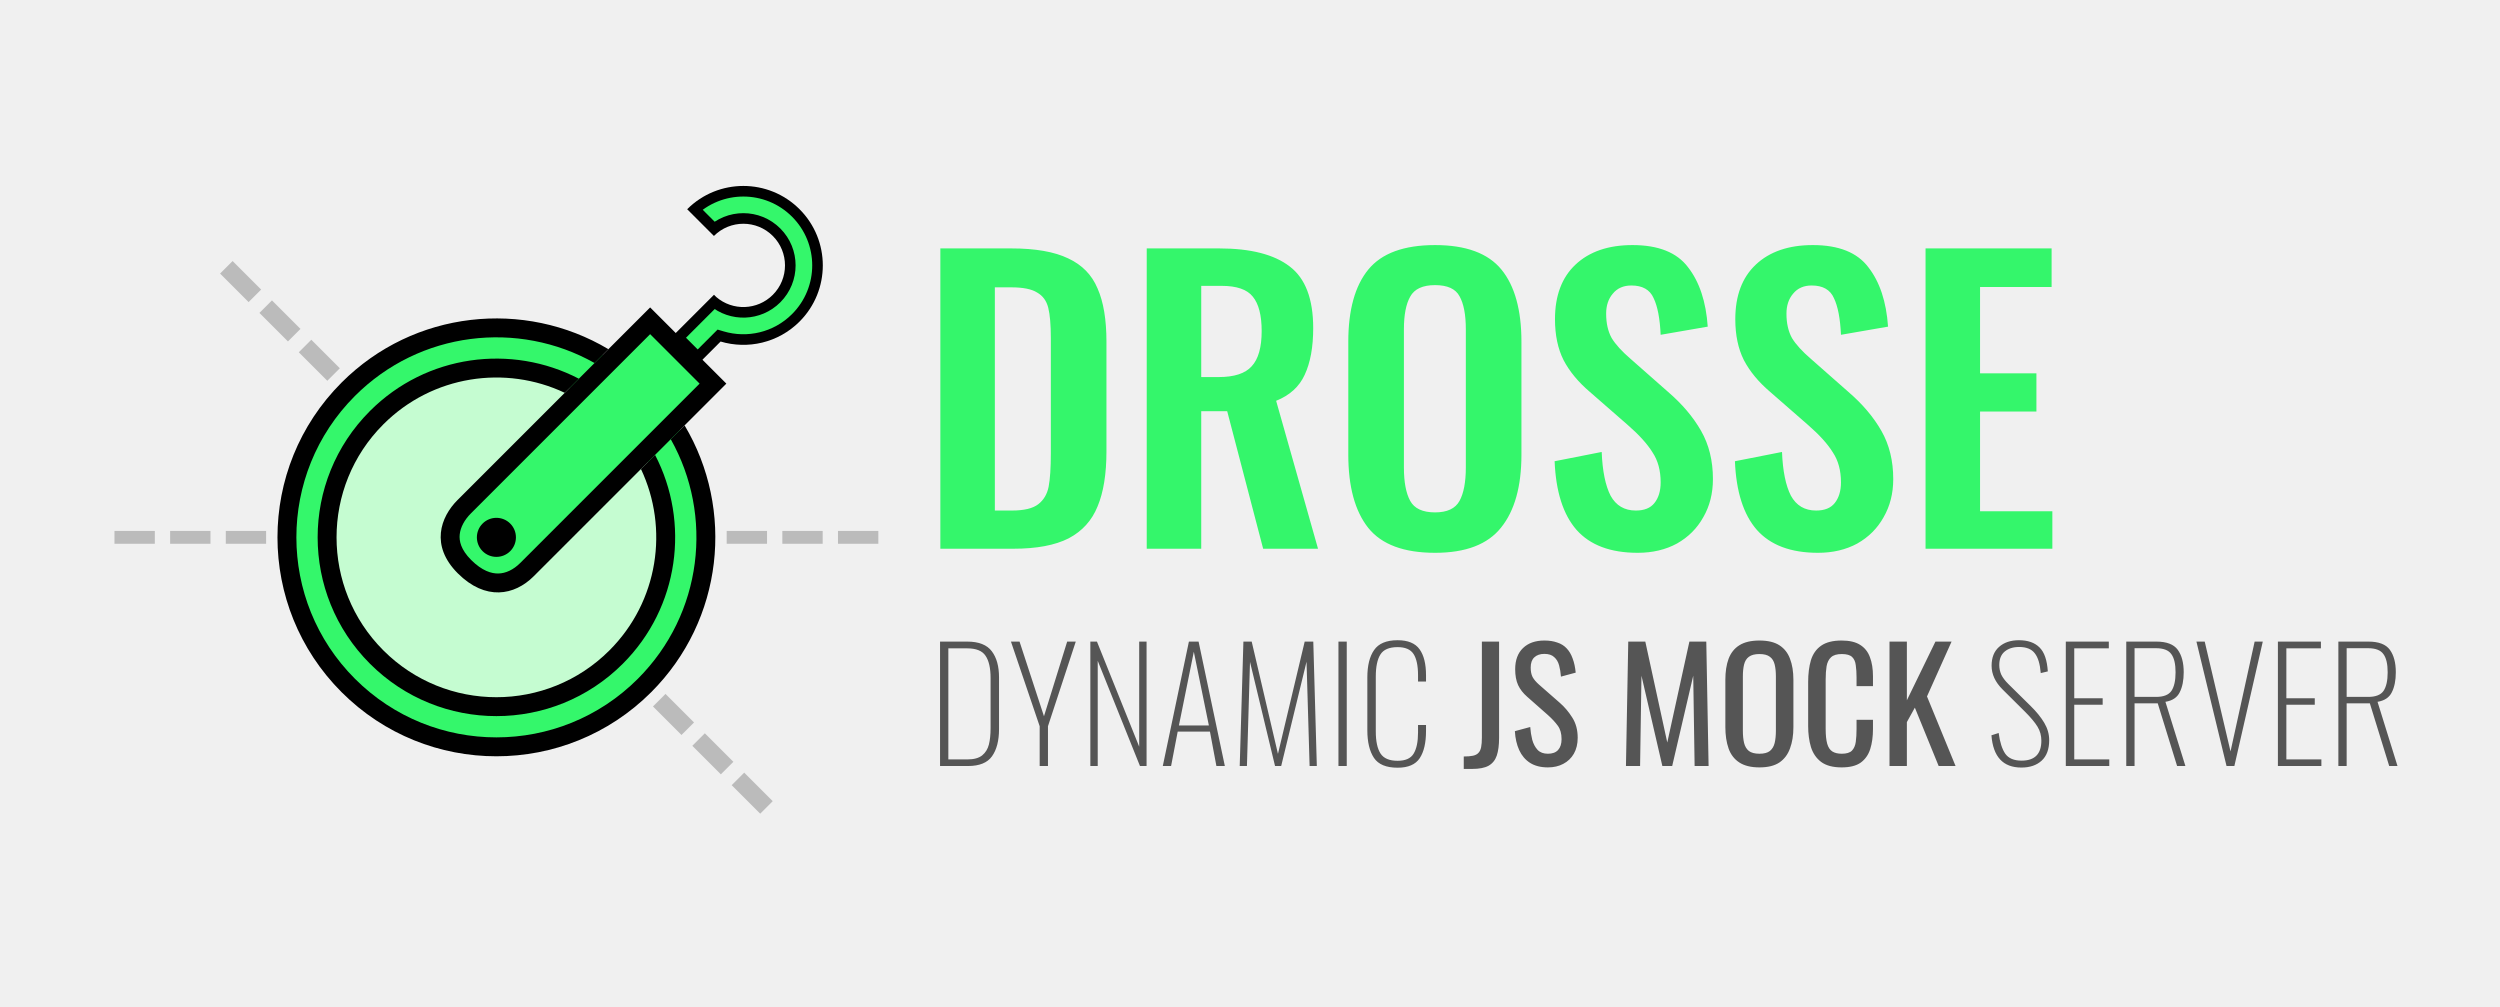
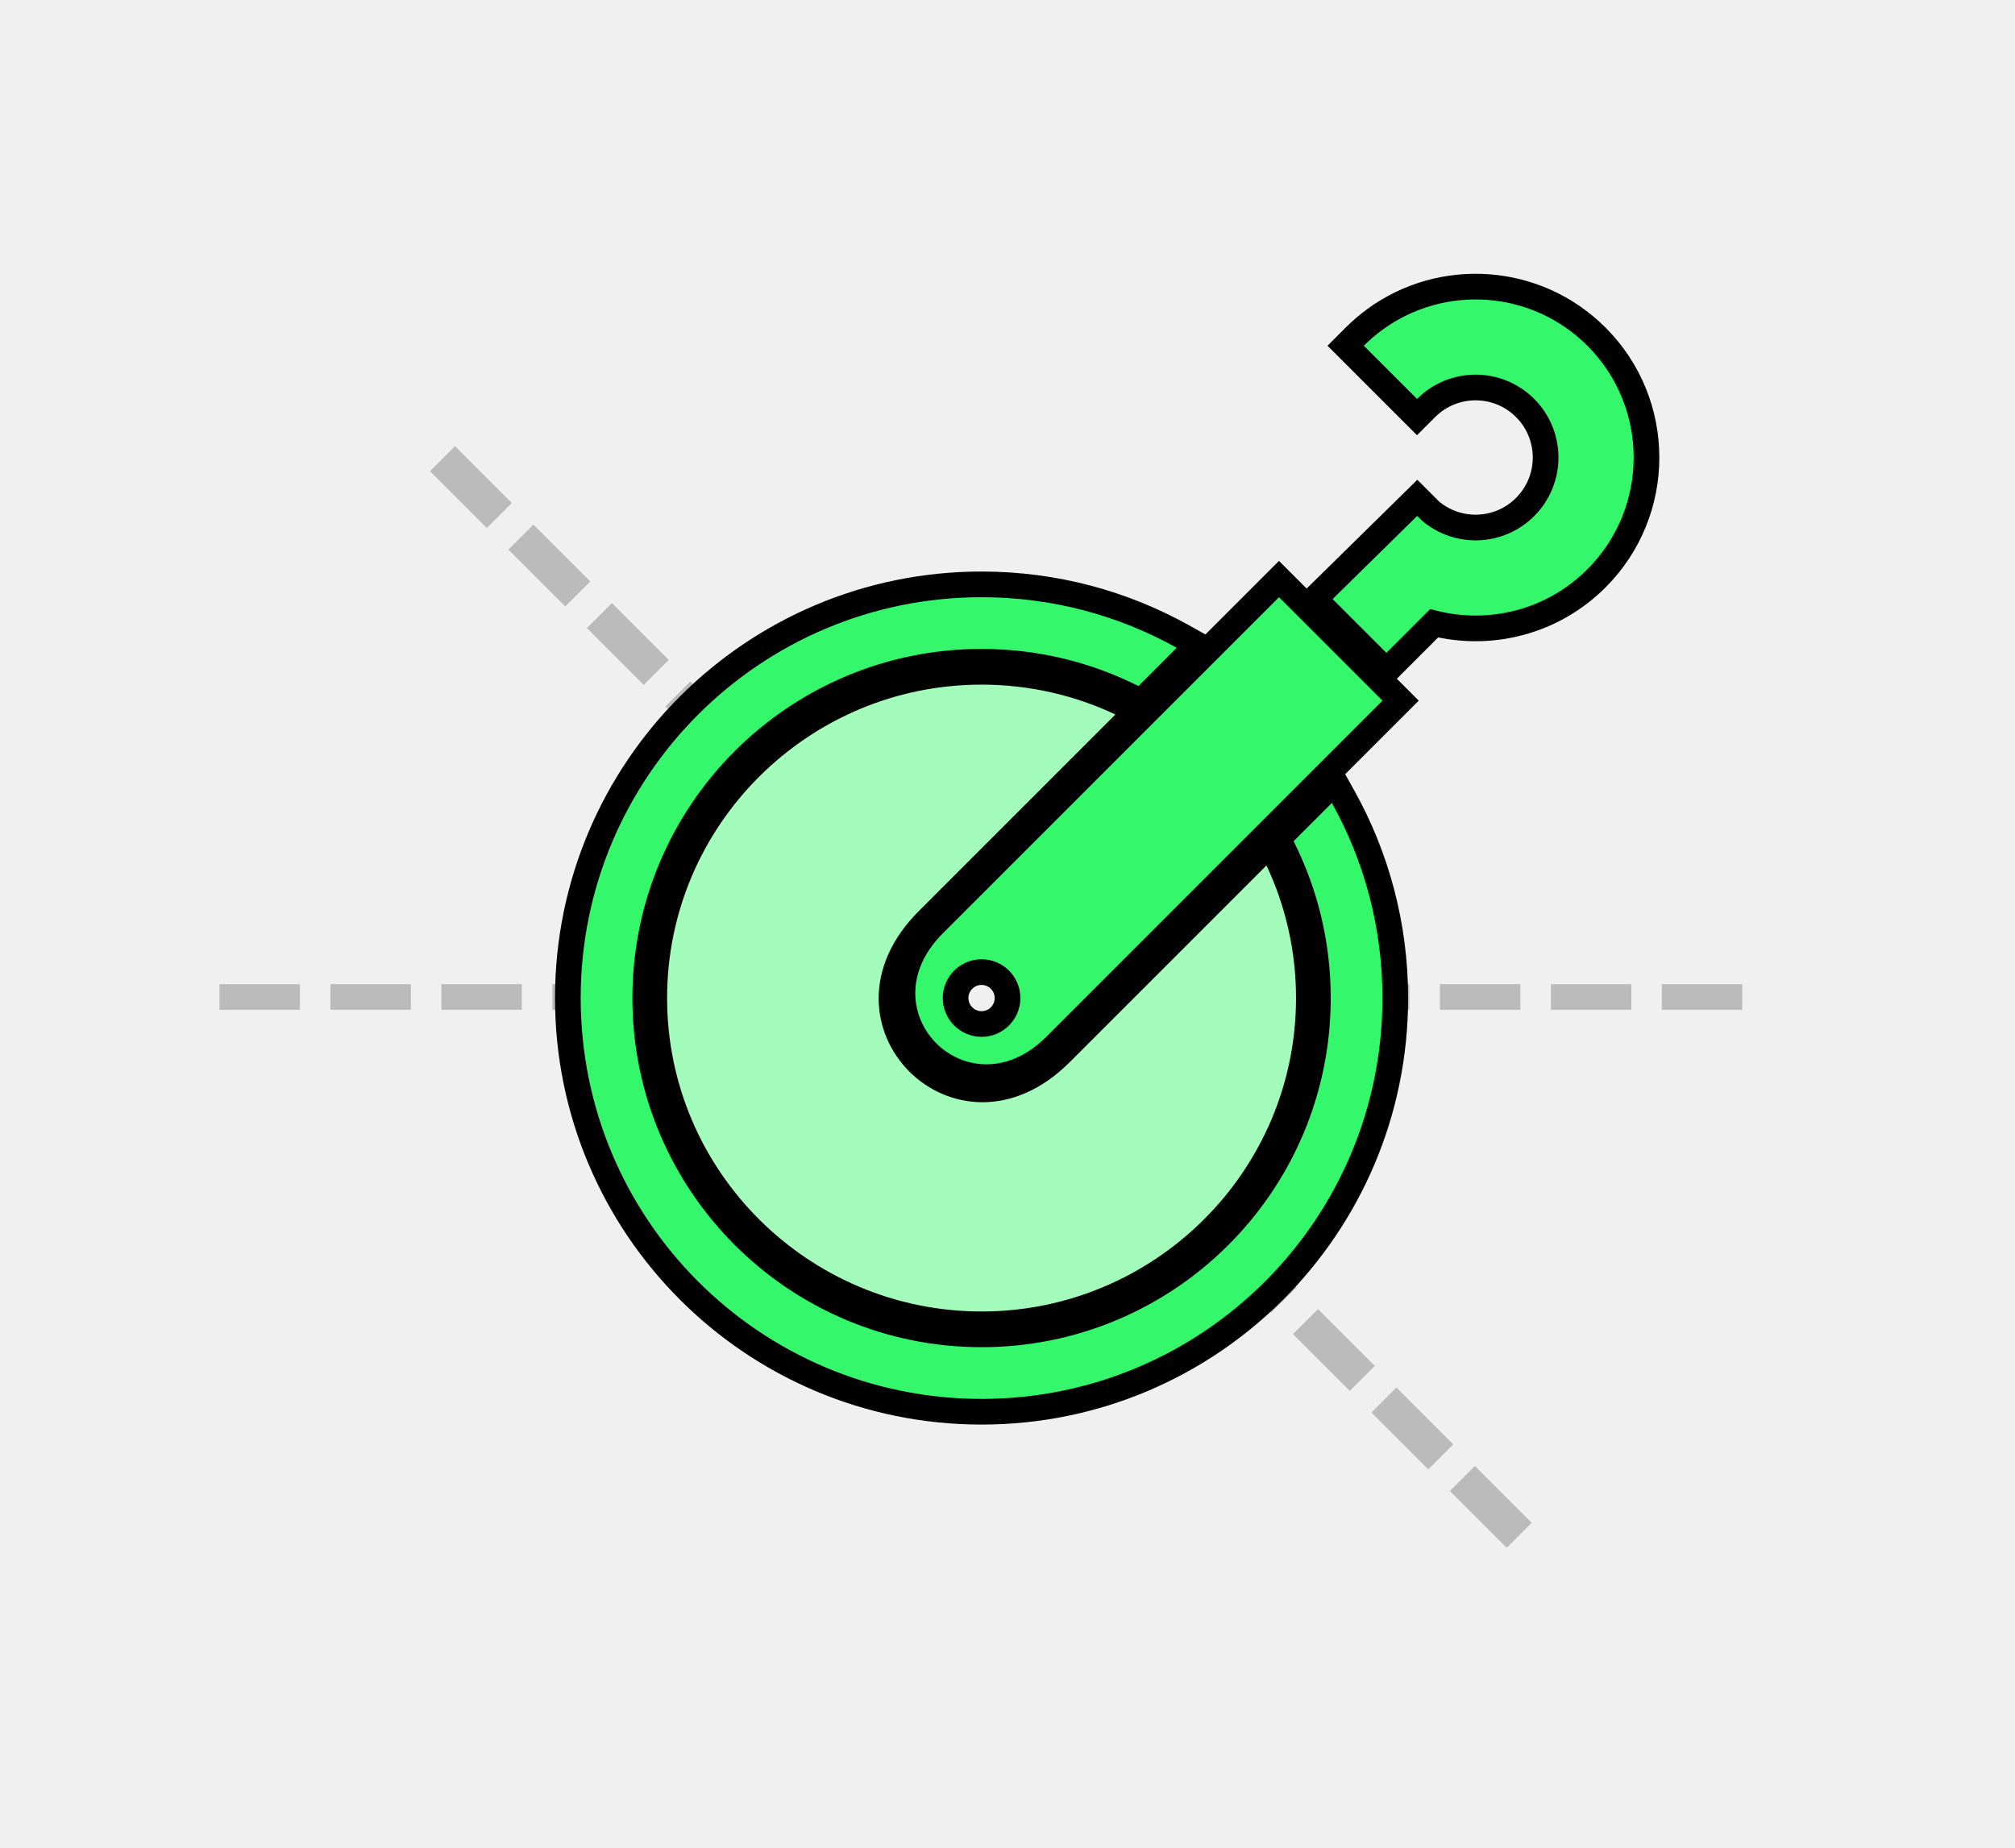
- <svg xmlns="http://www.w3.org/2000/svg" width="472" height="190" viewBox="0 0 472 190" fill="none">
-   <path d="M177.481 121.134H182.614C184.798 121.134 186.345 121.743 187.254 122.961C188.162 124.16 188.617 125.803 188.617 127.891V137.635C188.617 139.839 188.172 141.56 187.283 142.797C186.413 144.015 184.905 144.624 182.759 144.624H177.481V121.134ZM182.672 143.377C183.87 143.377 184.789 143.126 185.427 142.623C186.065 142.101 186.49 141.415 186.703 140.564C186.915 139.714 187.022 138.679 187.022 137.461V128.007C187.022 126.132 186.703 124.73 186.065 123.802C185.446 122.874 184.296 122.41 182.614 122.41H179.047V143.377H182.672ZM196.29 137.113L190.867 121.134H192.491L197.102 135.228L201.481 121.134H203.105L197.856 137.113V144.624H196.29V137.113ZM205.858 121.134H207.105L215.08 140.97V121.134H216.472V144.624H215.225L207.25 124.759V144.624H205.858V121.134ZM224.465 121.134H226.292L231.251 144.624H229.656L228.438 138.128H222.348L221.101 144.624H219.535L224.465 121.134ZM228.235 136.968L225.393 123.048L222.58 136.968H228.235ZM234.754 121.134H236.32L241.279 142.333L246.325 121.134H247.949L248.616 144.624H247.253L246.673 124.933L241.888 144.624H240.728L236.001 124.962L235.421 144.624H234.058L234.754 121.134ZM252.7 121.134H254.266V144.624H252.7V121.134ZM263.867 144.943C261.721 144.943 260.232 144.325 259.401 143.087C258.569 141.831 258.154 140.091 258.154 137.867V127.891C258.154 125.668 258.579 123.947 259.43 122.729C260.28 121.492 261.759 120.873 263.867 120.873C265.819 120.873 267.202 121.444 268.014 122.584C268.826 123.706 269.232 125.339 269.232 127.485V128.674H267.724V127.485C267.724 125.687 267.443 124.353 266.883 123.483C266.322 122.613 265.317 122.178 263.867 122.178C262.281 122.178 261.199 122.642 260.619 123.57C260.039 124.498 259.749 125.881 259.749 127.717V138.099C259.749 139.955 260.048 141.347 260.648 142.275C261.247 143.184 262.32 143.638 263.867 143.638C265.336 143.638 266.341 143.194 266.883 142.304C267.443 141.396 267.724 140.062 267.724 138.302V136.881H269.232V138.041C269.232 140.245 268.835 141.947 268.043 143.145C267.25 144.344 265.858 144.943 263.867 144.943ZM276.357 145.175V142.826C277.073 142.826 277.653 142.778 278.097 142.681C278.542 142.585 278.88 142.411 279.112 142.159C279.364 141.908 279.538 141.55 279.634 141.086C279.731 140.603 279.779 139.994 279.779 139.259V121.134H283.027V139.317C283.027 140.671 282.882 141.782 282.592 142.652C282.302 143.503 281.79 144.141 281.055 144.566C280.321 144.972 279.277 145.175 277.923 145.175H276.357ZM292.243 144.885C290.89 144.885 289.759 144.595 288.85 144.015C287.961 143.435 287.284 142.633 286.82 141.608C286.356 140.584 286.085 139.395 286.008 138.041L288.908 137.258C288.966 138.09 289.092 138.892 289.285 139.665C289.498 140.439 289.836 141.077 290.3 141.579C290.764 142.063 291.412 142.304 292.243 142.304C293.094 142.304 293.732 142.072 294.157 141.608C294.602 141.125 294.824 140.439 294.824 139.549C294.824 138.486 294.582 137.635 294.099 136.997C293.616 136.34 293.007 135.683 292.272 135.025L288.328 131.545C287.555 130.869 286.984 130.134 286.617 129.341C286.25 128.529 286.066 127.534 286.066 126.354C286.066 124.634 286.559 123.3 287.545 122.352C288.531 121.405 289.875 120.931 291.576 120.931C292.504 120.931 293.316 121.057 294.012 121.308C294.727 121.54 295.317 121.908 295.781 122.41C296.264 122.913 296.641 123.551 296.912 124.324C297.202 125.078 297.395 125.968 297.492 126.992L294.708 127.746C294.65 126.973 294.534 126.267 294.36 125.629C294.186 124.972 293.877 124.45 293.432 124.063C293.007 123.657 292.388 123.454 291.576 123.454C290.764 123.454 290.126 123.677 289.662 124.121C289.217 124.547 288.995 125.185 288.995 126.035C288.995 126.751 289.111 127.34 289.343 127.804C289.594 128.268 289.991 128.742 290.532 129.225L294.505 132.705C295.394 133.479 296.177 134.407 296.854 135.489C297.531 136.553 297.869 137.819 297.869 139.288C297.869 140.448 297.627 141.454 297.144 142.304C296.661 143.136 295.994 143.774 295.143 144.218C294.312 144.663 293.345 144.885 292.243 144.885ZM306.98 144.624L307.415 121.134H310.634L314.781 140.187L318.957 121.134H322.147L322.582 144.624H319.943L319.682 127.572L315.709 144.624H313.853L309.909 127.572L309.648 144.624H306.98ZM332.185 144.885C330.6 144.885 329.334 144.576 328.386 143.957C327.439 143.339 326.762 142.459 326.356 141.318C325.95 140.158 325.747 138.805 325.747 137.258V128.355C325.747 126.809 325.95 125.484 326.356 124.382C326.782 123.261 327.458 122.41 328.386 121.83C329.334 121.231 330.6 120.931 332.185 120.931C333.771 120.931 335.027 121.231 335.955 121.83C336.883 122.43 337.55 123.28 337.956 124.382C338.382 125.484 338.594 126.809 338.594 128.355V137.287C338.594 138.815 338.382 140.149 337.956 141.289C337.55 142.43 336.883 143.319 335.955 143.957C335.027 144.576 333.771 144.885 332.185 144.885ZM332.185 142.304C333.055 142.304 333.713 142.13 334.157 141.782C334.602 141.415 334.902 140.912 335.056 140.274C335.211 139.617 335.288 138.853 335.288 137.983V127.688C335.288 126.818 335.211 126.074 335.056 125.455C334.902 124.817 334.602 124.334 334.157 124.005C333.713 123.657 333.055 123.483 332.185 123.483C331.315 123.483 330.648 123.657 330.184 124.005C329.74 124.334 329.44 124.817 329.285 125.455C329.131 126.074 329.053 126.818 329.053 127.688V137.983C329.053 138.853 329.131 139.617 329.285 140.274C329.44 140.912 329.74 141.415 330.184 141.782C330.648 142.13 331.315 142.304 332.185 142.304ZM347.702 144.885C346.04 144.885 344.744 144.537 343.816 143.841C342.908 143.145 342.27 142.208 341.902 141.028C341.554 139.849 341.38 138.534 341.38 137.084V128.79C341.38 127.205 341.554 125.823 341.902 124.643C342.27 123.464 342.908 122.555 343.816 121.917C344.744 121.26 346.04 120.931 347.702 120.931C349.172 120.931 350.332 121.202 351.182 121.743C352.052 122.285 352.671 123.058 353.038 124.063C353.425 125.069 353.618 126.277 353.618 127.688V129.544H350.515V127.891C350.515 127.021 350.467 126.258 350.37 125.6C350.293 124.924 350.061 124.402 349.674 124.034C349.288 123.667 348.64 123.483 347.731 123.483C346.803 123.483 346.127 123.686 345.701 124.092C345.276 124.479 344.996 125.04 344.86 125.774C344.744 126.49 344.686 127.331 344.686 128.297V137.606C344.686 138.786 344.783 139.723 344.976 140.419C345.17 141.096 345.489 141.579 345.933 141.869C346.378 142.159 346.977 142.304 347.731 142.304C348.621 142.304 349.259 142.111 349.645 141.724C350.032 141.318 350.274 140.767 350.37 140.071C350.467 139.375 350.515 138.563 350.515 137.635V135.895H353.618V137.635C353.618 139.066 353.444 140.332 353.096 141.434C352.748 142.517 352.149 143.368 351.298 143.986C350.448 144.586 349.249 144.885 347.702 144.885ZM356.74 144.624V121.134H360.017V132.212L365.411 121.134H368.456L363.816 131.487L369.21 144.624H366.02L361.525 133.604L360.017 136.33V144.624H356.74ZM381.639 144.914C378.178 144.914 376.293 142.884 375.984 138.824L377.347 138.389C377.579 140.129 377.994 141.434 378.594 142.304C379.212 143.174 380.237 143.609 381.668 143.609C384.162 143.609 385.409 142.353 385.409 139.839C385.409 138.873 385.167 137.993 384.684 137.2C384.2 136.408 383.427 135.48 382.364 134.416L378.072 130.153C376.699 128.781 376.013 127.292 376.013 125.687C376.013 124.16 376.477 122.981 377.405 122.149C378.352 121.299 379.609 120.873 381.175 120.873C382.857 120.873 384.152 121.328 385.061 122.236C385.969 123.126 386.491 124.634 386.627 126.76L385.293 127.079C385.157 125.359 384.78 124.112 384.162 123.338C383.562 122.546 382.576 122.149 381.204 122.149C380.082 122.149 379.174 122.439 378.478 123.019C377.801 123.58 377.463 124.431 377.463 125.571C377.463 126.19 377.588 126.789 377.84 127.369C378.11 127.93 378.555 128.52 379.174 129.138L383.408 133.314C384.49 134.378 385.341 135.431 385.96 136.475C386.578 137.519 386.888 138.612 386.888 139.752C386.888 141.454 386.414 142.739 385.467 143.609C384.519 144.479 383.243 144.914 381.639 144.914ZM390.024 121.134H398.144V122.41H391.619V131.835H396.984V133.053H391.619V143.377H398.231V144.624H390.024V121.134ZM401.438 121.134H407.122C409.055 121.134 410.399 121.647 411.153 122.671C411.907 123.696 412.284 125.117 412.284 126.934C412.284 128.462 412.032 129.718 411.53 130.704C411.046 131.69 410.147 132.29 408.833 132.502L412.603 144.624H411.037L407.383 132.792H403.004V144.624H401.438V121.134ZM407.064 131.574C408.475 131.574 409.442 131.197 409.964 130.443C410.486 129.67 410.747 128.5 410.747 126.934C410.747 125.349 410.476 124.199 409.935 123.483C409.413 122.749 408.446 122.381 407.035 122.381H403.004V131.574H407.064ZM414.685 121.134H416.251L421.123 141.869L425.676 121.134H427.213L421.848 144.624H420.369L414.685 121.134ZM430.069 121.134H438.189V122.41H431.664V131.835H437.029V133.053H431.664V143.377H438.276V144.624H430.069V121.134ZM441.483 121.134H447.167C449.1 121.134 450.444 121.647 451.198 122.671C451.952 123.696 452.329 125.117 452.329 126.934C452.329 128.462 452.077 129.718 451.575 130.704C451.091 131.69 450.192 132.29 448.878 132.502L452.648 144.624H451.082L447.428 132.792H443.049V144.624H441.483V121.134ZM447.109 131.574C448.52 131.574 449.487 131.197 450.009 130.443C450.531 129.67 450.792 128.5 450.792 126.934C450.792 125.349 450.521 124.199 449.98 123.483C449.458 122.749 448.491 122.381 447.08 122.381H443.049V131.574H447.109Z" fill="#555555" />
-   <path d="M177.538 46.9H190.908C195.481 46.9 199.075 47.53 201.688 48.79C204.301 50.004 206.145 51.894 207.218 54.46C208.338 56.98 208.898 60.34 208.898 64.54V85.19C208.898 89.484 208.338 92.96 207.218 95.62C206.145 98.28 204.325 100.287 201.758 101.64C199.191 102.947 195.715 103.6 191.328 103.6H177.538V46.9ZM191.048 96.39C193.335 96.39 194.991 95.994 196.018 95.2C197.045 94.407 197.698 93.31 197.978 91.91C198.258 90.464 198.398 88.34 198.398 85.54V63.84C198.398 61.32 198.235 59.407 197.908 58.1C197.581 56.794 196.881 55.837 195.808 55.23C194.781 54.577 193.148 54.25 190.908 54.25H187.828V96.39H191.048ZM216.503 46.9H230.153C236.126 46.9 240.583 48.044 243.523 50.33C246.463 52.57 247.933 56.444 247.933 61.95C247.933 65.544 247.396 68.484 246.323 70.77C245.296 73.01 243.5 74.644 240.933 75.67L248.843 103.6H238.483L231.693 77.63H226.793V103.6H216.503V46.9ZM230.083 71.19C233.023 71.19 235.1 70.514 236.313 69.16C237.573 67.807 238.203 65.59 238.203 62.51C238.203 59.524 237.643 57.354 236.523 56C235.45 54.647 233.49 53.97 230.643 53.97H226.793V71.19H230.083ZM270.938 104.37C265.058 104.37 260.858 102.807 258.338 99.68C255.818 96.507 254.558 91.887 254.558 85.82V64.54C254.558 58.52 255.818 53.97 258.338 50.89C260.858 47.81 265.058 46.27 270.938 46.27C276.771 46.27 280.948 47.81 283.468 50.89C285.988 53.97 287.248 58.52 287.248 64.54V85.82C287.248 91.84 285.964 96.437 283.398 99.61C280.878 102.784 276.724 104.37 270.938 104.37ZM270.938 96.74C273.224 96.74 274.764 96.017 275.558 94.57C276.351 93.124 276.748 91.024 276.748 88.27V62.16C276.748 59.407 276.351 57.33 275.558 55.93C274.811 54.53 273.271 53.83 270.938 53.83C268.604 53.83 267.041 54.554 266.248 56C265.454 57.4 265.058 59.454 265.058 62.16V88.27C265.058 91.024 265.454 93.124 266.248 94.57C267.041 96.017 268.604 96.74 270.938 96.74ZM309.191 104.37C304.058 104.37 300.208 102.924 297.641 100.03C295.121 97.137 293.745 92.82 293.511 87.08L302.401 85.33C302.541 88.924 303.101 91.677 304.081 93.59C305.108 95.457 306.695 96.39 308.841 96.39C310.428 96.39 311.595 95.924 312.341 94.99C313.135 94.01 313.531 92.704 313.531 91.07C313.531 88.83 313.018 86.94 311.991 85.4C311.011 83.814 309.448 82.087 307.301 80.22L300.161 73.99C297.968 72.124 296.311 70.117 295.191 67.97C294.118 65.824 293.581 63.257 293.581 60.27C293.581 55.837 294.865 52.407 297.431 49.98C300.045 47.507 303.638 46.27 308.211 46.27C313.111 46.27 316.611 47.67 318.711 50.47C320.858 53.224 322.095 56.957 322.421 61.67L313.531 63.21C313.391 60.13 312.948 57.82 312.201 56.28C311.501 54.694 310.101 53.9 308.001 53.9C306.508 53.9 305.341 54.414 304.501 55.44C303.661 56.42 303.241 57.68 303.241 59.22C303.241 61.04 303.591 62.58 304.291 63.84C305.038 65.054 306.228 66.36 307.861 67.76L314.931 73.99C317.591 76.277 319.668 78.727 321.161 81.34C322.655 83.954 323.401 86.987 323.401 90.44C323.401 93.147 322.795 95.55 321.581 97.65C320.415 99.75 318.758 101.407 316.611 102.62C314.465 103.787 311.991 104.37 309.191 104.37ZM343.234 104.37C338.101 104.37 334.251 102.924 331.684 100.03C329.164 97.137 327.787 92.82 327.554 87.08L336.444 85.33C336.584 88.924 337.144 91.677 338.124 93.59C339.151 95.457 340.737 96.39 342.884 96.39C344.471 96.39 345.637 95.924 346.384 94.99C347.177 94.01 347.574 92.704 347.574 91.07C347.574 88.83 347.061 86.94 346.034 85.4C345.054 83.814 343.491 82.087 341.344 80.22L334.204 73.99C332.011 72.124 330.354 70.117 329.234 67.97C328.161 65.824 327.624 63.257 327.624 60.27C327.624 55.837 328.907 52.407 331.474 49.98C334.087 47.507 337.681 46.27 342.254 46.27C347.154 46.27 350.654 47.67 352.754 50.47C354.901 53.224 356.137 56.957 356.464 61.67L347.574 63.21C347.434 60.13 346.991 57.82 346.244 56.28C345.544 54.694 344.144 53.9 342.044 53.9C340.551 53.9 339.384 54.414 338.544 55.44C337.704 56.42 337.284 57.68 337.284 59.22C337.284 61.04 337.634 62.58 338.334 63.84C339.081 65.054 340.271 66.36 341.904 67.76L348.974 73.99C351.634 76.277 353.711 78.727 355.204 81.34C356.697 83.954 357.444 86.987 357.444 90.44C357.444 93.147 356.837 95.55 355.624 97.65C354.457 99.75 352.801 101.407 350.654 102.62C348.507 103.787 346.034 104.37 343.234 104.37ZM363.544 46.9H387.344V54.18H373.834V70.49H384.474V77.7H373.834V96.53H387.484V103.6H363.544V46.9Z" fill="#34F66B" />
-   <path fill-rule="evenodd" clip-rule="evenodd" d="M43.917 49.281L49.301 54.666L46.934 57.033L41.549 51.649L43.917 49.281ZM48.979 59.079L54.364 64.463L56.731 62.096L51.347 56.711L48.979 59.079ZM58.776 64.141L56.409 66.508L61.794 71.893L64.162 69.526L58.776 64.141ZM66.207 71.571L63.839 73.939L69.224 79.323L71.592 76.956L66.207 71.571ZM73.637 79.001L71.269 81.369L76.654 86.754L79.022 84.386L73.637 79.001ZM81.067 86.431L78.699 88.799L84.084 94.184L86.452 91.816L81.067 86.431ZM88.497 93.861L86.129 96.229L91.514 101.614L93.882 99.246L88.497 93.861ZM95.927 101.291L93.559 103.659L98.944 109.044L101.312 106.676L95.927 101.291ZM103.357 108.722L100.99 111.089L106.375 116.474L108.742 114.106L103.357 108.722ZM110.787 116.152L108.42 118.519L113.805 123.904L116.172 121.537L110.787 116.152ZM118.217 123.582L115.85 125.949L121.235 131.334L123.602 128.967L118.217 123.582ZM125.647 131.012L123.28 133.379L128.665 138.764L131.032 136.397L125.647 131.012ZM133.077 138.442L130.71 140.809L136.095 146.194L138.462 143.827L133.077 138.442ZM140.508 145.872L138.14 148.239L143.525 153.624L145.892 151.257L140.508 145.872Z" fill="#BBBBBB" />
-   <path fill-rule="evenodd" clip-rule="evenodd" d="M21.613 102.665L29.229 102.665V100.24L21.613 100.24L21.613 102.665ZM32.121 100.24L32.121 102.665L39.736 102.665L39.736 100.24L32.121 100.24ZM42.629 100.24V102.665L50.244 102.665L50.244 100.24L42.629 100.24ZM53.136 100.24V102.665L60.752 102.665V100.24L53.136 100.24ZM63.644 100.24L63.644 102.665L71.26 102.665V100.24L63.644 100.24ZM74.152 100.24L74.152 102.665L81.767 102.665V100.24L74.152 100.24ZM84.659 100.24L84.659 102.665L92.275 102.665V100.24L84.659 100.24ZM95.167 100.24V102.665L102.783 102.665V100.24L95.167 100.24ZM105.675 100.24V102.665L113.29 102.665V100.24L105.675 100.24ZM116.183 100.24V102.665L123.798 102.665V100.24L116.183 100.24ZM126.69 100.24V102.665L134.306 102.665V100.24L126.69 100.24ZM137.198 100.24V102.665L144.814 102.665V100.24L137.198 100.24ZM147.706 100.24V102.665L155.321 102.665V100.24L147.706 100.24ZM158.213 100.24V102.665L165.829 102.665V100.24L158.213 100.24Z" fill="#BBBBBB" />
-   <circle cx="93.721" cy="101.453" r="36.86" fill="#C5FCD1" />
-   <path fill-rule="evenodd" clip-rule="evenodd" d="M65.234 74.32L58.059 84.286L53.674 95.447L53.674 108.203L58.258 118.767L64.636 129.131L78.189 138.698L93.137 141.688L108.484 138.299L121.44 130.526L130.209 116.574L133.996 100.829L130.807 86.08L127.419 79.502L134.395 72.526L130.807 67.743L136.188 63.358H145.467L151.803 59.301L154.405 49.853L152.312 41.536L142.412 35.992L135 36.784L131.549 39.726L135 42.498L142.129 41.536L147.277 44.421L149.427 51.606L147.277 55.623L142.751 58.848L136.641 58.169L134.395 56.706L131.928 59.635L127.419 63.358L122.636 60.767L115.66 67.743L104.1 63.358L91.942 61.564L79.584 62.76L70.814 68.739L65.234 74.32ZM72.01 78.705L65.832 84.884L61.646 95.447L63.041 109.598L66.23 117.97L73.007 124.746L83.172 132.121L95.131 133.715L108.684 130.128L115.66 125.543L122.436 116.375L125.227 107.207L125.825 95.447L122.038 86.478L118.251 87.873L98.12 108.004L93.137 109.399L88.354 107.406L85.564 104.616L85.763 98.437L93.935 90.265L109.88 74.32L104.498 71.729L96.526 69.736L83.57 71.131L72.01 78.705Z" fill="#34F76B" />
-   <mask id="path-7-inside-1" fill="white">
-     <path fill-rule="evenodd" clip-rule="evenodd" d="M135.232 56.079C138.321 58.73 142.98 58.593 145.906 55.667C148.976 52.596 148.976 47.618 145.906 44.548C142.836 41.478 137.858 41.478 134.787 44.548L129.74 39.501C135.598 33.643 145.096 33.643 150.953 39.501C156.811 45.359 156.811 54.856 150.953 60.714C146.919 64.749 141.159 66.004 136.05 64.482L131.728 68.804L126.689 63.765L129.74 60.714L134.787 55.667L134.804 55.651L135.232 56.079Z" />
-   </mask>
-   <path d="M145.906 55.667L144.492 54.252L145.906 55.667ZM135.232 56.079L133.818 57.493L133.872 57.547L133.93 57.597L135.232 56.079ZM145.906 44.548L144.492 45.962L144.492 45.962L145.906 44.548ZM134.787 44.548L133.373 45.962L134.787 47.377L136.202 45.962L134.787 44.548ZM129.74 39.501L128.326 38.087L126.911 39.501L128.326 40.915L129.74 39.501ZM150.953 39.501L152.368 38.087L152.368 38.087L150.953 39.501ZM150.953 60.714L149.539 59.3L150.953 60.714ZM136.05 64.482L136.621 62.565L135.478 62.225L134.635 63.068L136.05 64.482ZM131.728 68.804L130.313 70.218L131.728 71.632L133.142 70.218L131.728 68.804ZM126.689 63.765L125.275 62.351L123.861 63.765L125.275 65.179L126.689 63.765ZM129.74 60.714L128.326 59.3L128.326 59.3L129.74 60.714ZM134.787 55.667L136.202 57.081L134.787 55.667ZM134.804 55.651L136.218 54.236L134.804 52.822L133.389 54.236L134.804 55.651ZM144.492 54.252C142.311 56.434 138.836 56.537 136.535 54.561L133.93 57.597C137.806 60.924 143.649 60.752 147.32 57.081L144.492 54.252ZM144.492 45.962C146.781 48.252 146.781 51.963 144.492 54.252L147.32 57.081C151.172 53.23 151.172 46.985 147.32 43.134L144.492 45.962ZM136.202 45.962C138.491 43.673 142.203 43.673 144.492 45.962L147.32 43.134C143.469 39.283 137.225 39.283 133.373 43.134L136.202 45.962ZM128.326 40.915L133.373 45.962L136.202 43.134L131.154 38.087L128.326 40.915ZM152.368 38.087C145.729 31.447 134.965 31.447 128.326 38.087L131.154 40.915C136.231 35.838 144.462 35.838 149.539 40.915L152.368 38.087ZM152.368 62.128C159.007 55.489 159.007 44.725 152.368 38.087L149.539 40.915C154.616 45.992 154.616 54.223 149.539 59.3L152.368 62.128ZM135.478 66.399C141.263 68.123 147.794 66.703 152.368 62.128L149.539 59.3C146.045 62.794 141.054 63.886 136.621 62.565L135.478 66.399ZM134.635 63.068L130.313 67.39L133.142 70.218L137.464 65.896L134.635 63.068ZM133.142 67.39L128.103 62.351L125.275 65.179L130.313 70.218L133.142 67.39ZM128.103 65.179L131.154 62.128L128.326 59.3L125.275 62.351L128.103 65.179ZM133.373 54.252L128.326 59.3L131.154 62.128L136.202 57.081L133.373 54.252ZM136.202 57.081L136.218 57.065L133.389 54.236L133.373 54.252L136.202 57.081ZM133.389 57.065L133.818 57.493L136.646 54.665L136.218 54.236L133.389 57.065Z" fill="black" mask="url(#path-7-inside-1)" />
-   <path d="M96.327 98.847C97.767 100.286 97.767 102.62 96.327 104.059C94.888 105.499 92.554 105.499 91.115 104.059C89.675 102.62 89.675 100.286 91.115 98.847C92.554 97.407 94.888 97.407 96.327 98.847Z" fill="black" />
-   <path fill-rule="evenodd" clip-rule="evenodd" d="M126.638 82.922C134.752 97.317 132.681 115.901 120.425 128.157C105.677 142.905 81.765 142.905 67.017 128.157C52.269 113.409 52.269 89.497 67.017 74.749C79.273 62.493 97.857 60.422 112.252 68.536L114.864 65.924C98.995 56.465 78.153 58.565 64.493 72.225C48.351 88.367 48.351 114.539 64.493 130.681C80.635 146.823 106.807 146.823 122.949 130.681C136.609 117.021 138.709 96.179 129.25 80.31L126.638 82.922Z" fill="black" />
-   <path fill-rule="evenodd" clip-rule="evenodd" d="M121.012 88.548C126.307 99.747 124.324 113.531 115.062 122.794C103.275 134.58 84.166 134.58 72.38 122.794C60.594 111.007 60.594 91.898 72.38 80.112C81.642 70.85 95.427 68.867 106.626 74.162L109.289 71.499C96.573 64.885 80.53 66.915 69.856 77.588C56.676 90.768 56.676 112.137 69.856 125.317C83.036 138.497 104.405 138.497 117.585 125.317C128.259 114.644 130.289 98.601 123.675 85.885L121.012 88.548Z" fill="black" />
-   <path fill-rule="evenodd" clip-rule="evenodd" d="M88.896 96.939C87.701 98.135 86.928 99.559 86.792 100.921C86.672 102.125 86.992 103.759 88.95 105.717C91.021 107.788 92.796 108.307 94.105 108.276C95.47 108.244 96.915 107.597 98.234 106.278L132.084 72.428L122.746 63.089L88.896 96.939ZM137.132 72.428L100.758 108.802C97.124 112.436 91.654 113.469 86.427 108.241C81.199 103.013 83.177 97.611 86.372 94.416L122.746 58.042L137.132 72.428Z" fill="black" />
+ <svg xmlns="http://www.w3.org/2000/svg" width="157" height="144" viewBox="0 0 157 144" fill="none">
+   <path fill-rule="evenodd" clip-rule="evenodd" d="M117.398 120.608L119.346 118.66L114.916 114.23L112.968 116.178L117.398 120.608ZM111.286 114.496L113.233 112.548L108.803 108.118L106.855 110.065L111.286 114.496ZM105.173 108.383L107.121 106.435L102.691 102.005L100.743 103.953L105.173 108.383ZM99.06 102.27L101.008 100.323L96.578 95.892L94.63 97.84L99.06 102.27ZM92.948 96.158L94.895 94.21L90.465 89.78L88.517 91.728L92.948 96.158ZM86.835 90.045L88.783 88.097L84.353 83.667L82.405 85.615L86.835 90.045ZM80.722 83.932L82.67 81.985L78.24 77.554L76.292 79.502L80.722 83.932ZM74.61 77.82L76.557 75.872L72.127 71.442L70.18 73.389L74.61 77.82ZM68.497 71.707L70.445 69.759L66.015 65.329L64.067 67.277L68.497 71.707ZM62.384 65.594L64.332 63.647L59.902 59.217L57.954 61.164L62.384 65.594ZM56.272 59.482L58.219 57.534L53.789 53.104L51.842 55.051L56.272 59.482ZM50.159 53.369L52.107 51.421L47.677 46.991L45.729 48.939L50.159 53.369ZM44.046 47.256L45.994 45.309L41.564 40.879L39.616 42.826L44.046 47.256ZM37.934 41.144L39.882 39.196L35.452 34.766L33.504 36.714L37.934 41.144ZM31.821 35.031L33.769 33.084L33.769 33.084L31.821 35.031L31.821 35.031Z" fill="#BBBBBB" />
+   <path fill-rule="evenodd" clip-rule="evenodd" d="M14.723 76.69L14.723 76.69L14.723 78.685H14.723L14.723 76.69ZM17.103 78.685L23.368 78.685L23.368 76.69L17.103 76.69V78.685ZM25.747 76.69V78.685L32.013 78.685V76.69L25.747 76.69ZM34.392 76.69L34.392 78.685L40.657 78.685L40.657 76.69L34.392 76.69ZM43.036 76.69L43.036 78.685L49.302 78.685V76.69L43.036 76.69ZM51.681 76.69V78.685L57.946 78.685L57.946 76.69L51.681 76.69ZM60.326 76.69L60.326 78.685L66.591 78.685V76.69L60.326 76.69ZM68.97 76.69V78.685L75.236 78.685V76.69L68.97 76.69ZM77.615 76.69V78.685L83.88 78.685V76.69L77.615 76.69ZM86.26 76.69V78.685L92.525 78.685V76.69L86.26 76.69ZM94.904 76.69V78.685L101.169 78.685V76.69L94.904 76.69ZM103.549 76.69V78.685L109.814 78.685V76.69L103.549 76.69ZM112.193 76.69V78.685L118.458 78.685V76.69L112.193 76.69ZM120.838 76.69V78.685L127.103 78.685V76.69L120.838 76.69ZM129.482 76.69V78.685L135.747 78.685V76.69L129.482 76.69Z" fill="#BBBBBB" />
+   <path d="M87.616 56.381L88.622 55.375L87.335 54.769C84.037 53.216 80.355 52.348 76.479 52.348C62.443 52.348 50.977 63.726 50.977 77.77C50.977 91.815 62.443 103.193 76.479 103.193C90.515 103.193 101.981 91.815 101.981 77.77C101.981 73.926 101.121 70.279 99.583 67.011L98.977 65.723L97.971 66.729L82.645 82.055L83.159 82.569L82.645 82.055C80.604 84.097 78.46 84.888 76.55 84.888C74.627 84.888 72.854 84.086 71.558 82.79C70.263 81.495 69.461 79.722 69.461 77.799C69.461 75.888 70.252 73.745 72.294 71.704L87.616 56.381Z" fill="#A4FCBC" stroke="black" stroke-width="2" />
+   <path d="M100.084 64.842L99.573 65.353L99.898 65.999C101.68 69.537 102.684 73.535 102.684 77.77C102.684 92.243 90.951 103.975 76.479 103.975C62.006 103.975 50.274 92.243 50.274 77.77C50.274 63.298 62.006 51.566 76.479 51.566C80.714 51.566 84.712 52.569 88.25 54.352L88.896 54.677L89.407 54.166L92.388 51.185L93.323 50.249L92.168 49.604C87.524 47.012 82.172 45.535 76.479 45.535C58.676 45.535 44.244 59.967 44.244 77.77C44.244 95.573 58.676 110.006 76.479 110.006C94.282 110.006 108.714 95.573 108.714 77.77C108.714 72.077 107.237 66.725 104.645 62.081L104 60.926L103.064 61.861L100.084 64.842Z" fill="#34F76B" stroke="black" stroke-width="2" />
+   <path d="M108.421 55.303L109.128 54.596L108.421 53.889L100.36 45.828L99.653 45.121L98.946 45.828L72.749 72.025L73.396 72.672L72.749 72.025C71.073 73.701 70.315 75.585 70.315 77.392C70.315 79.186 71.063 80.822 72.245 82.004C73.428 83.186 75.063 83.934 76.857 83.934C78.664 83.934 80.548 83.176 82.224 81.5L108.421 55.303ZM74.456 77.77C74.456 76.653 75.362 75.748 76.479 75.748C77.596 75.748 78.502 76.653 78.502 77.77C78.502 78.888 77.596 79.793 76.479 79.793C75.362 79.793 74.456 78.888 74.456 77.77Z" fill="#34F76B" stroke="black" stroke-width="2" />
+   <path d="M107.315 51.581L108.022 52.288L108.729 51.581L111.74 48.57C116.124 49.662 120.958 48.496 124.388 45.066C129.588 39.865 129.588 31.434 124.388 26.233C119.683 21.529 112.335 21.081 107.126 24.888C106.576 25.289 106.051 25.738 105.556 26.233L104.849 26.941L105.556 27.648L109.7 31.792L110.407 32.499L111.114 31.792C113.245 29.662 116.699 29.662 118.829 31.792C120.96 33.923 120.96 37.377 118.829 39.507C116.808 41.529 113.594 41.632 111.452 39.818L111.128 39.494L110.426 38.793L109.719 39.488L103.129 45.968L102.41 46.675L103.123 47.388L107.315 51.581Z" fill="#34F76B" stroke="black" stroke-width="2" />
</svg>
